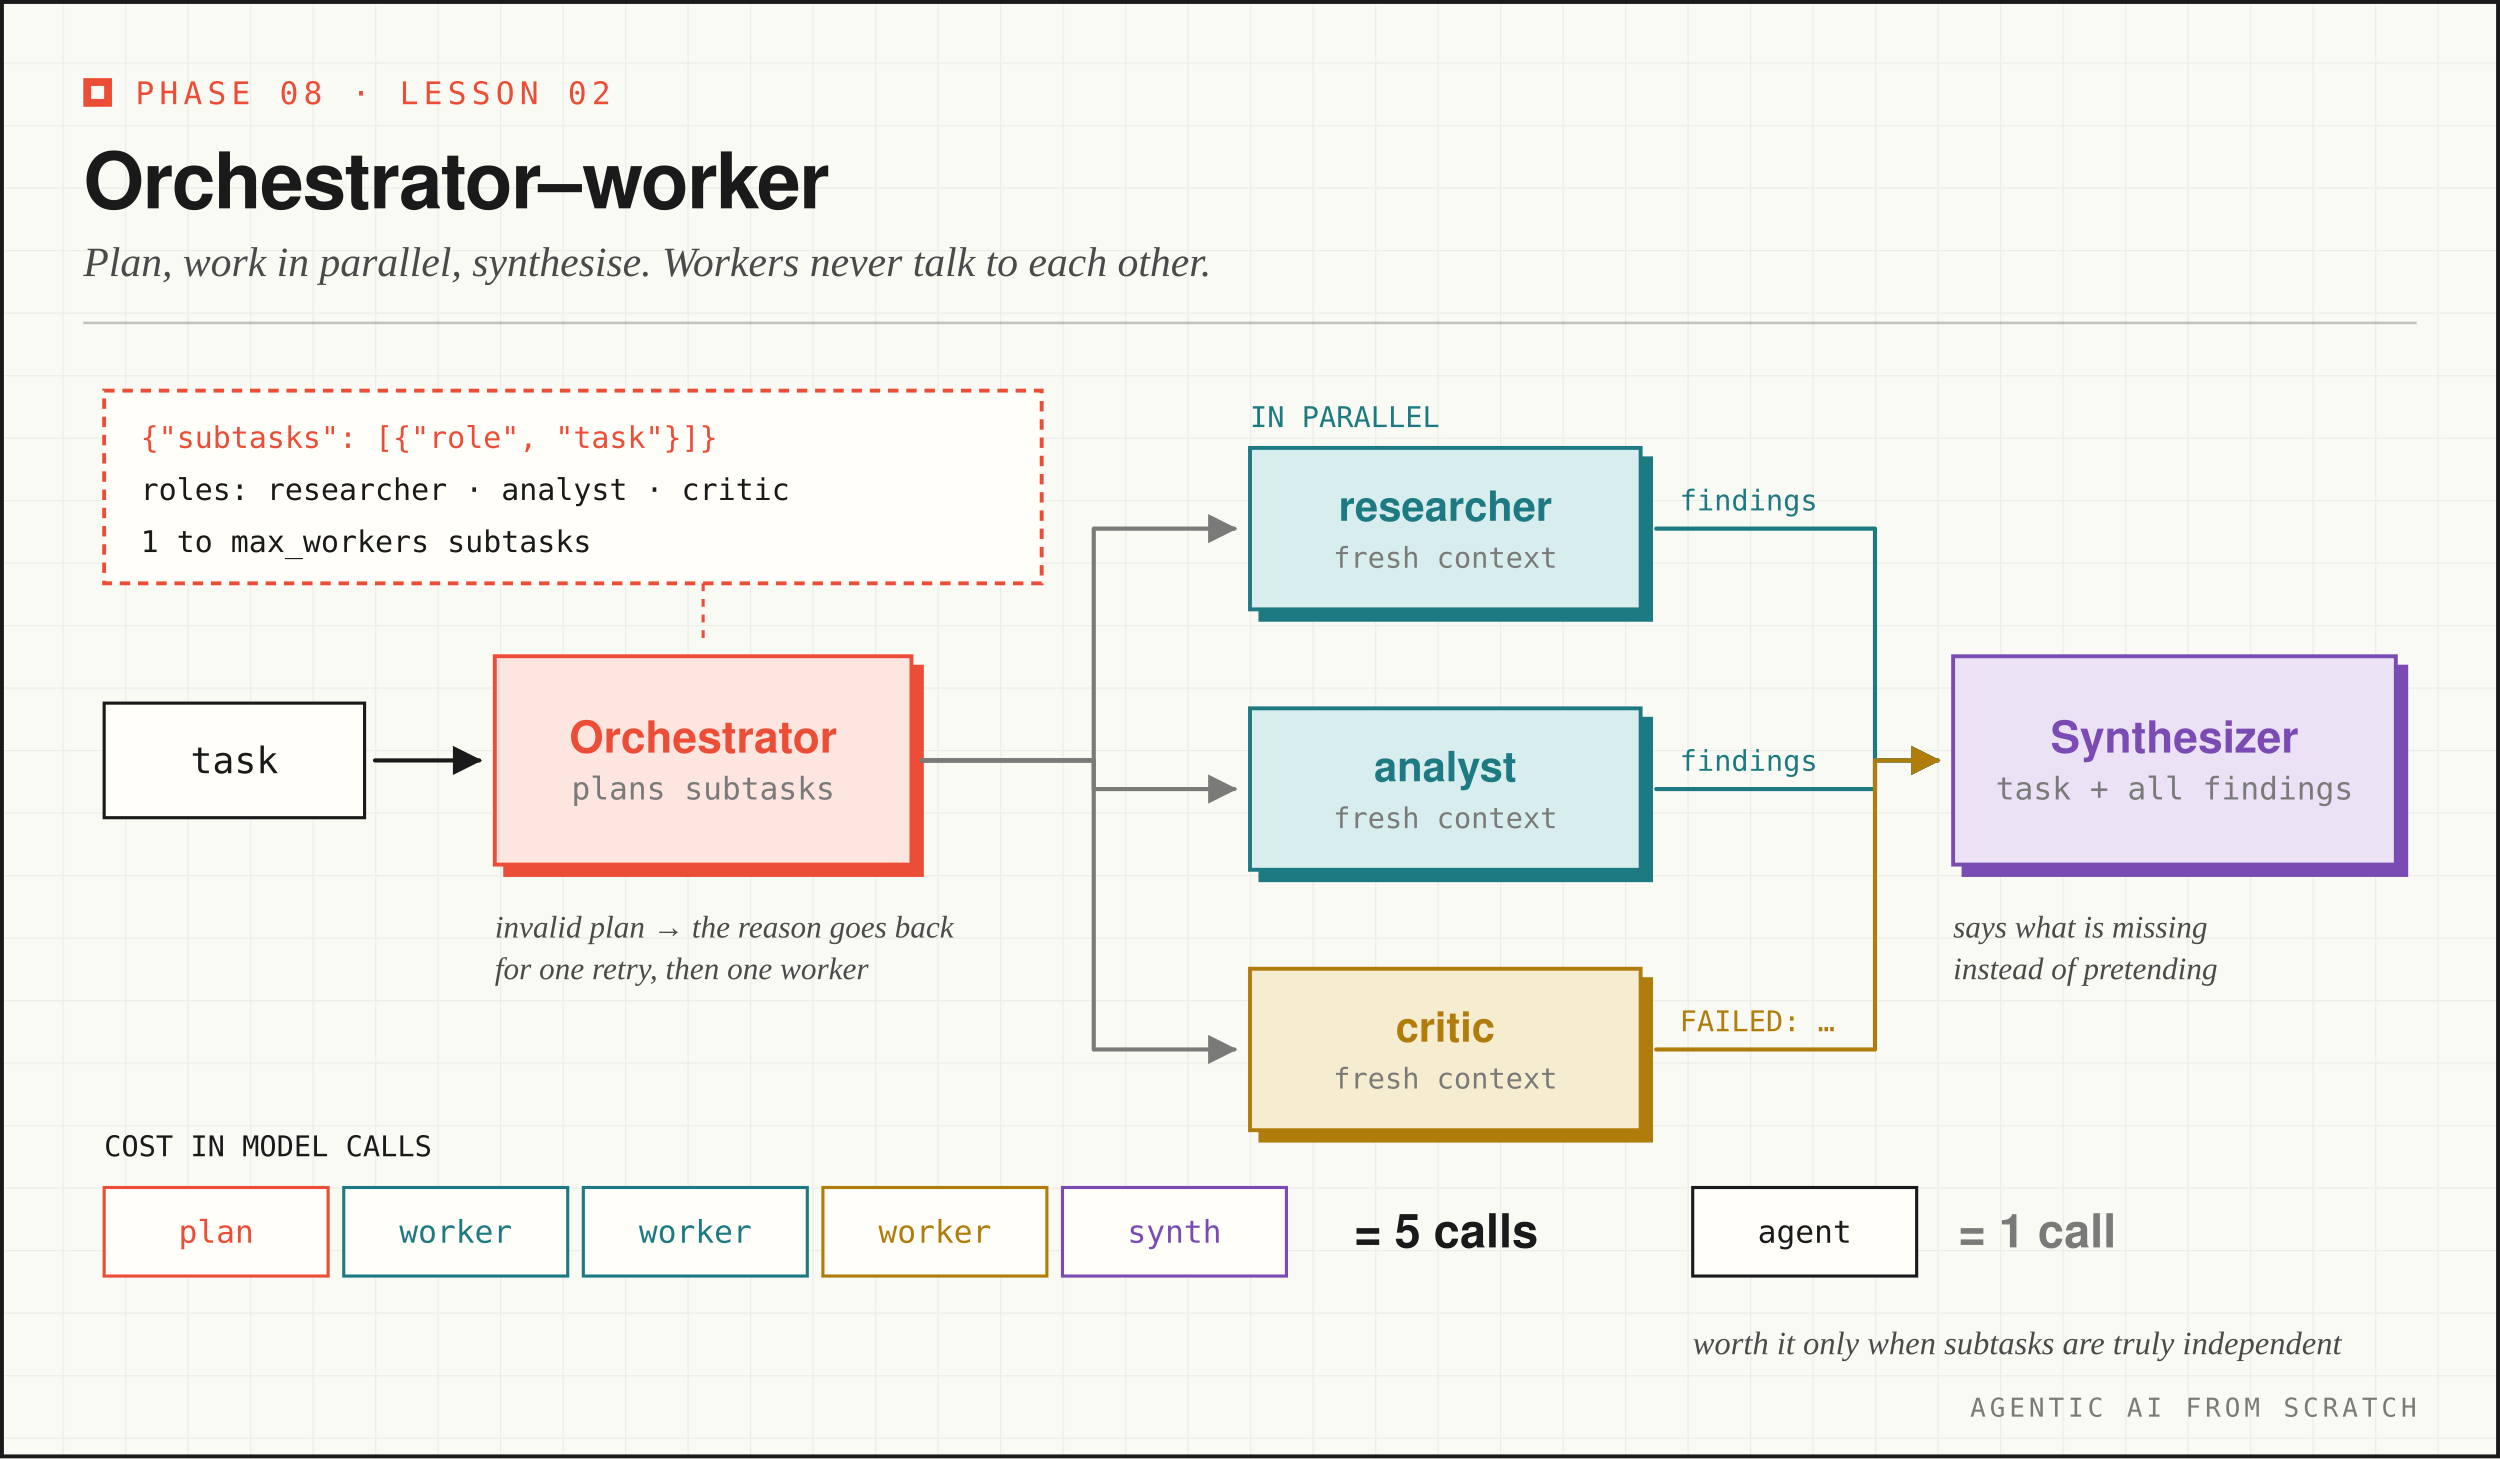
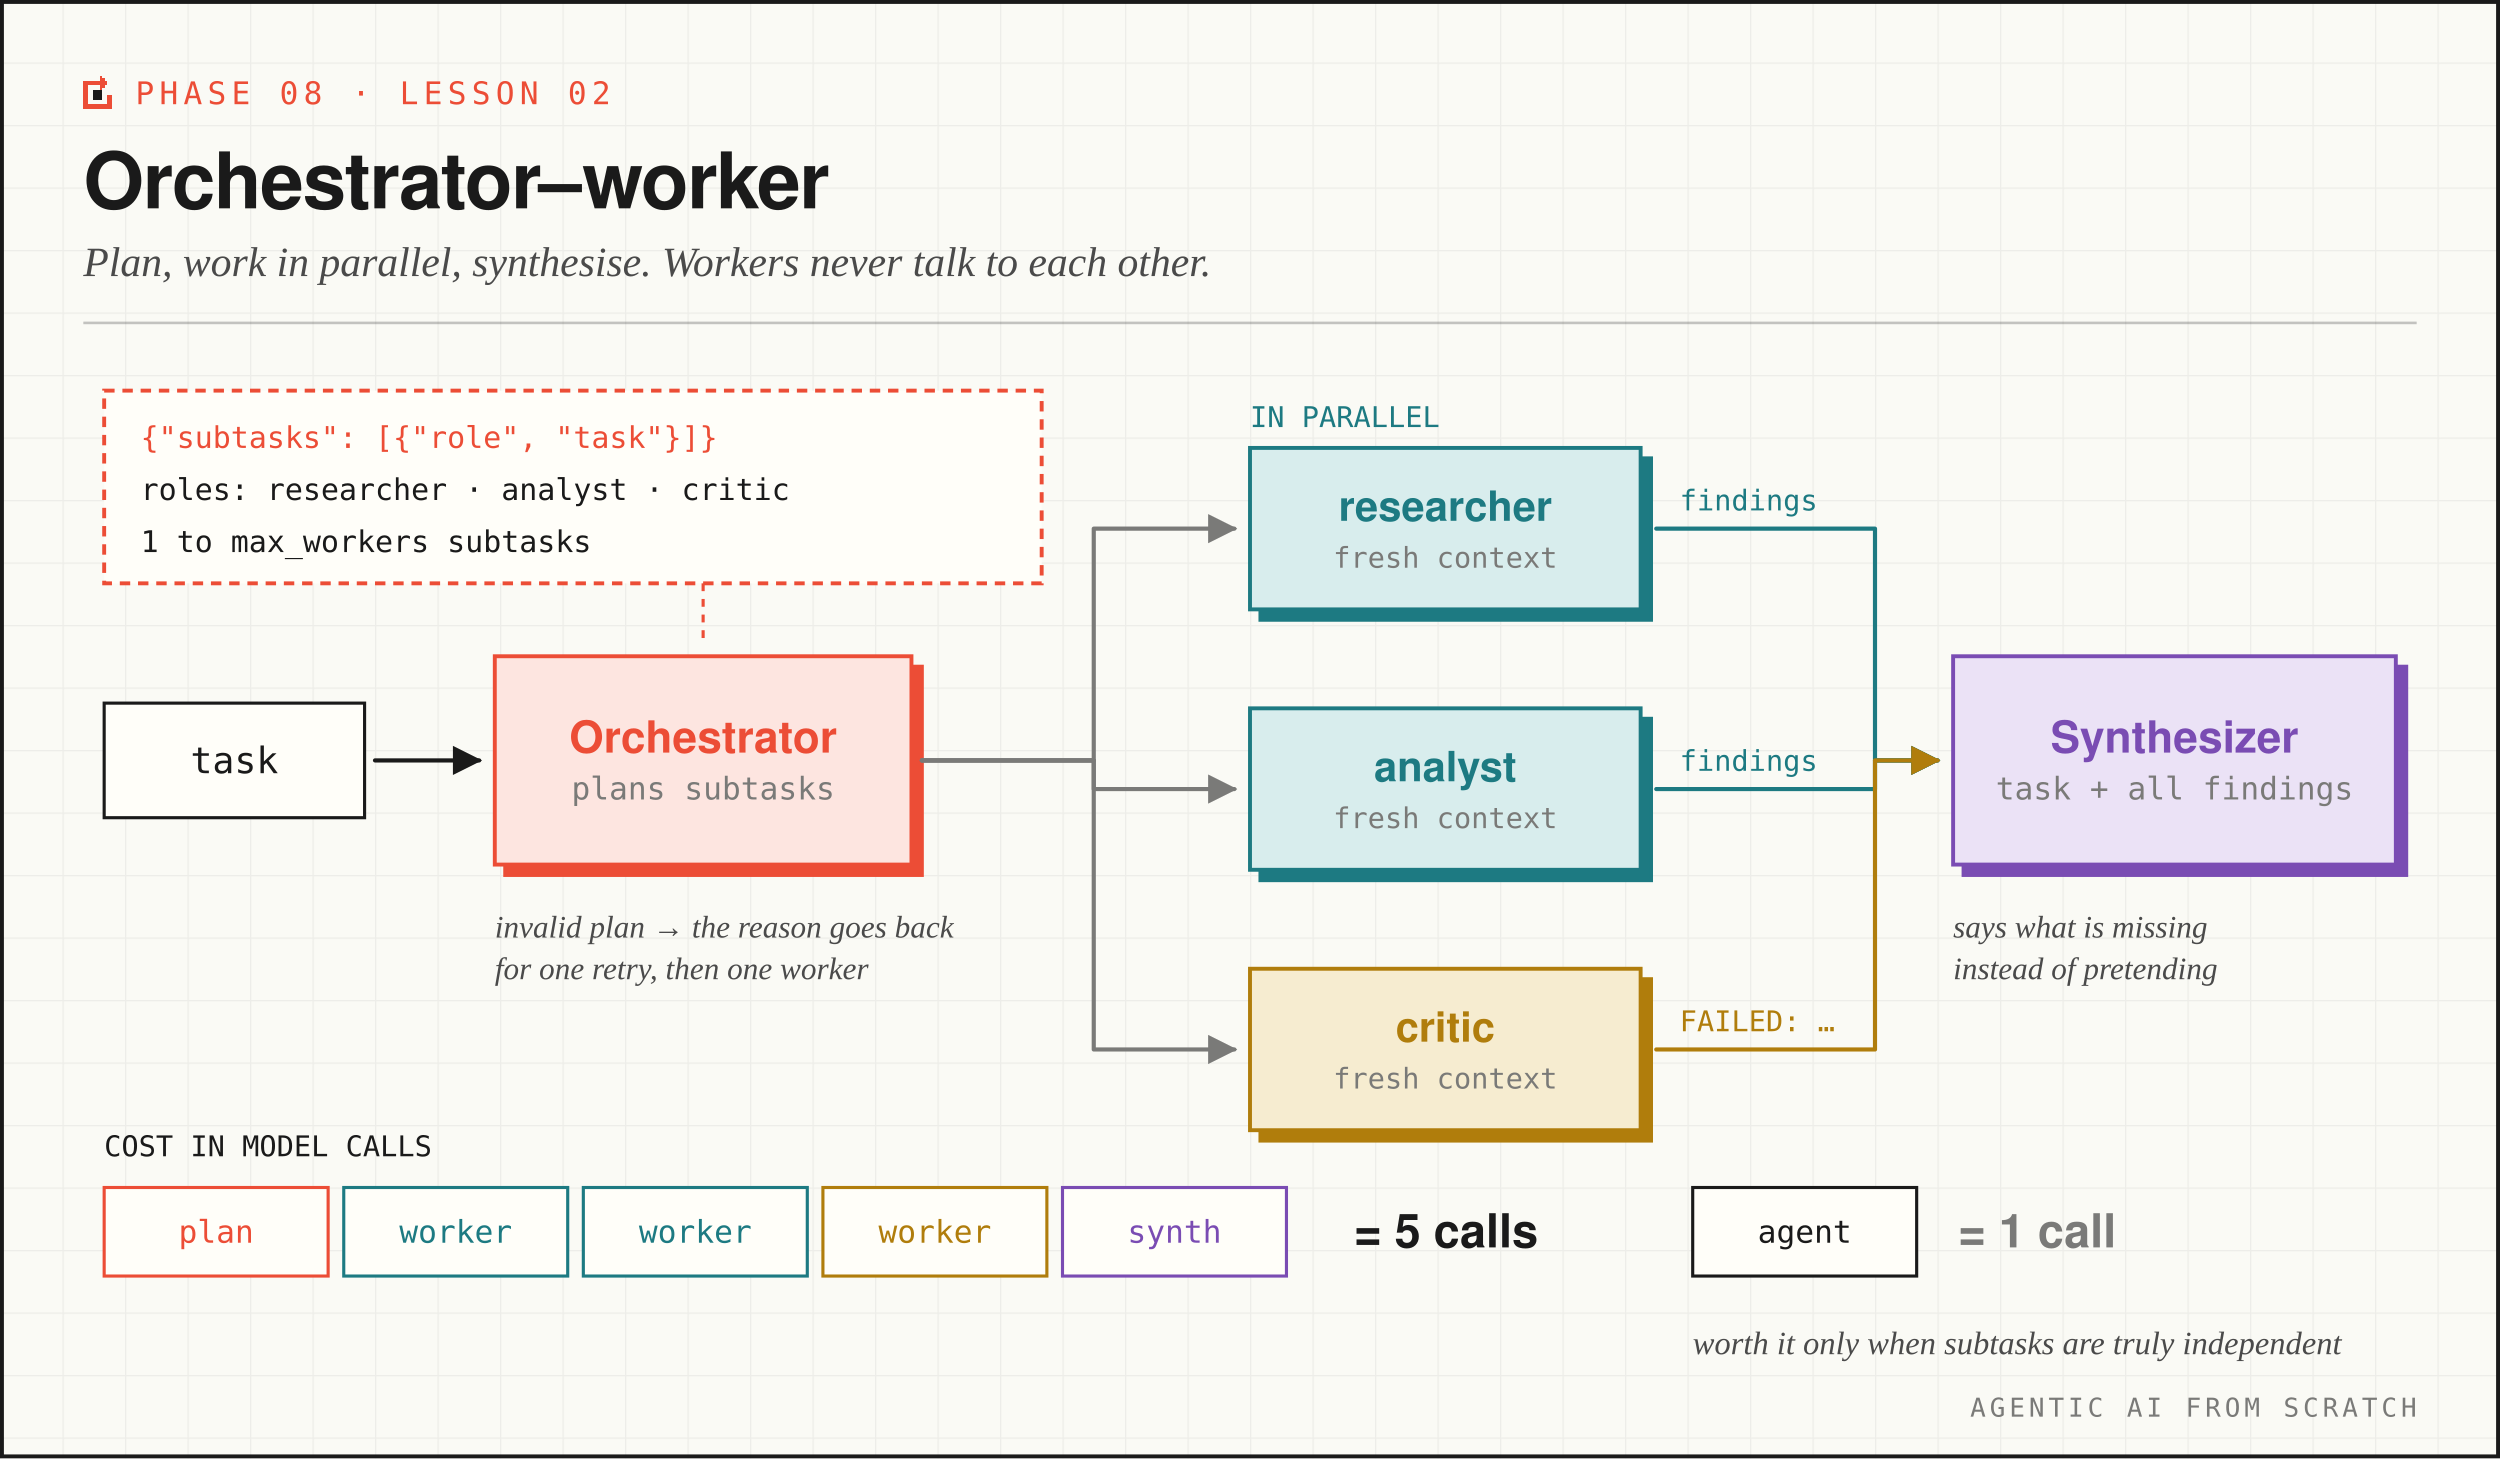
<svg xmlns="http://www.w3.org/2000/svg" width="960" height="560" viewBox="0 0 960 560" role="img" aria-label="Orchestrator–worker">
  <defs>
    <pattern id="grid" width="24" height="24" patternUnits="userSpaceOnUse">
      <path d="M24 0H0V24" fill="none" stroke="rgba(26,26,26,0.055)" stroke-width="1" />
    </pattern>
    <marker id="ar-ink" viewBox="0 0 10 10" refX="9" refY="5" markerWidth="7" markerHeight="7" orient="auto-start-reverse">
      <path d="M0 0L10 5L0 10z" fill="#1a1a1a" />
    </marker>
    <marker id="ar-ink-s" viewBox="0 0 10 10" refX="9" refY="5" markerWidth="7" markerHeight="7" orient="auto-start-reverse">
      <path d="M0 0L10 5L0 10z" fill="#1a1a1a" />
    </marker>
    <marker id="ar-red" viewBox="0 0 10 10" refX="9" refY="5" markerWidth="7" markerHeight="7" orient="auto-start-reverse">
      <path d="M0 0L10 5L0 10z" fill="#EC4D36" />
    </marker>
    <marker id="ar-red-s" viewBox="0 0 10 10" refX="9" refY="5" markerWidth="7" markerHeight="7" orient="auto-start-reverse">
      <path d="M0 0L10 5L0 10z" fill="#EC4D36" />
    </marker>
    <marker id="ar-teal" viewBox="0 0 10 10" refX="9" refY="5" markerWidth="7" markerHeight="7" orient="auto-start-reverse">
      <path d="M0 0L10 5L0 10z" fill="#1d7a82" />
    </marker>
    <marker id="ar-teal-s" viewBox="0 0 10 10" refX="9" refY="5" markerWidth="7" markerHeight="7" orient="auto-start-reverse">
      <path d="M0 0L10 5L0 10z" fill="#1d7a82" />
    </marker>
    <marker id="ar-amber" viewBox="0 0 10 10" refX="9" refY="5" markerWidth="7" markerHeight="7" orient="auto-start-reverse">
      <path d="M0 0L10 5L0 10z" fill="#b07d0c" />
    </marker>
    <marker id="ar-amber-s" viewBox="0 0 10 10" refX="9" refY="5" markerWidth="7" markerHeight="7" orient="auto-start-reverse">
      <path d="M0 0L10 5L0 10z" fill="#b07d0c" />
    </marker>
    <marker id="ar-violet" viewBox="0 0 10 10" refX="9" refY="5" markerWidth="7" markerHeight="7" orient="auto-start-reverse">
      <path d="M0 0L10 5L0 10z" fill="#7a4cb3" />
    </marker>
    <marker id="ar-violet-s" viewBox="0 0 10 10" refX="9" refY="5" markerWidth="7" markerHeight="7" orient="auto-start-reverse">
      <path d="M0 0L10 5L0 10z" fill="#7a4cb3" />
    </marker>
    <marker id="ar-mute" viewBox="0 0 10 10" refX="9" refY="5" markerWidth="7" markerHeight="7" orient="auto-start-reverse">
      <path d="M0 0L10 5L0 10z" fill="#7a7a78" />
    </marker>
    <marker id="ar-mute-s" viewBox="0 0 10 10" refX="9" refY="5" markerWidth="7" markerHeight="7" orient="auto-start-reverse">
      <path d="M0 0L10 5L0 10z" fill="#7a7a78" />
    </marker>
    <marker id="ar-green" viewBox="0 0 10 10" refX="9" refY="5" markerWidth="7" markerHeight="7" orient="auto-start-reverse">
      <path d="M0 0L10 5L0 10z" fill="#2f7d3a" />
    </marker>
    <marker id="ar-green-s" viewBox="0 0 10 10" refX="9" refY="5" markerWidth="7" markerHeight="7" orient="auto-start-reverse">
      <path d="M0 0L10 5L0 10z" fill="#2f7d3a" />
    </marker>
  </defs>
  <rect width="960" height="560" fill="#fafaf5" />
  <rect width="960" height="560" fill="url(#grid)" />
  <rect x="0.75" y="0.75" width="958.5" height="558.5" fill="none" stroke="#1a1a1a" stroke-width="1.5" />
-   <rect x="32" y="30" width="11" height="11" fill="#EC4D36" />
-   <rect x="35" y="33" width="5" height="5" fill="#fafaf5" />
+   <g transform="translate(30.1667 28.1667) scale(0.916667)" shape-rendering="crispEdges">
+     <path d="M2 3h7v2H4v8h8V9h2v6H2zM9 1h1v6H9zM10 2h1v4h-1zM11 3h1v2h-1z" fill="#EC4D36" />
+     <path d="M6 7h4v4H6z" fill="#1a1a1a" />
+   </g>
  <text x="52" y="40" font-family="'JetBrains Mono',ui-monospace,Menlo,Consolas,monospace" font-size="12" letter-spacing="2" fill="#EC4D36">PHASE 08 · LESSON 02</text>
  <text x="32" y="80" font-family="'Space Grotesk','Helvetica Neue',Helvetica,Arial,sans-serif" font-size="30" font-weight="700" letter-spacing="-0.5" fill="#1a1a1a">Orchestrator–worker</text>
  <text x="32" y="106" font-family="'Source Serif 4',Georgia,'Times New Roman',serif" font-size="16" font-style="italic" fill="#4a4a4a">Plan, work in parallel, synthesise. Workers never talk to each other.</text>
  <line x1="32" y1="124" x2="928" y2="124" stroke="#1a1a1a" stroke-width="1" opacity="0.25" />
  <rect x="40" y="270" width="100" height="44" fill="#fffef9" stroke="#1a1a1a" stroke-width="1.2" />
  <text x="90.0" y="296.9" font-family="'JetBrains Mono',ui-monospace,Menlo,Consolas,monospace" font-size="14" fill="#1a1a1a" text-anchor="middle">task</text>
  <rect x="194" y="256" width="160" height="80" fill="#EC4D36" stroke="#EC4D36" stroke-width="1.5" />
  <rect x="190" y="252" width="160" height="80" fill="#fde5e0" stroke="#EC4D36" stroke-width="1.5" />
  <text x="270.0" y="289.0" font-family="'Space Grotesk','Helvetica Neue',Helvetica,Arial,sans-serif" font-size="17" fill="#EC4D36" font-weight="600" text-anchor="middle">Orchestrator</text>
  <text x="270.0" y="307.0" font-family="'JetBrains Mono',ui-monospace,Menlo,Consolas,monospace" font-size="12" fill="#7a7a78" text-anchor="middle">plans subtasks</text>
  <path d="M144 292 L184 292" fill="none" stroke="#1a1a1a" stroke-width="1.6" stroke-linejoin="round" stroke-linecap="round" marker-end="url(#ar-ink)" />
  <rect x="40" y="150" width="360" height="74" fill="#fffef9" stroke="#EC4D36" stroke-width="1.5" stroke-dasharray="4 3" />
  <text x="54" y="172" font-family="'JetBrains Mono',ui-monospace,Menlo,Consolas,monospace" font-size="11.5" fill="#EC4D36">{"subtasks": [{"role", "task"}]}</text>
  <text x="54" y="192" font-family="'JetBrains Mono',ui-monospace,Menlo,Consolas,monospace" font-size="11.5" fill="#1a1a1a">roles: researcher · analyst · critic</text>
  <text x="54" y="212" font-family="'JetBrains Mono',ui-monospace,Menlo,Consolas,monospace" font-size="11.5" fill="#1a1a1a">1 to max_workers subtasks</text>
  <line x1="270" y1="224" x2="270" y2="248" stroke="#EC4D36" stroke-width="1.2" stroke-dasharray="3 3" />
  <text x="190" y="360" font-family="'Source Serif 4',Georgia,'Times New Roman',serif" font-size="12" fill="#4a4a4a" font-style="italic">invalid plan → the reason goes back</text>
  <text x="190" y="376" font-family="'Source Serif 4',Georgia,'Times New Roman',serif" font-size="12" fill="#4a4a4a" font-style="italic">for one retry, then one worker</text>
  <rect x="484" y="176" width="150" height="62" fill="#1d7a82" stroke="#1d7a82" stroke-width="1.5" />
  <rect x="480" y="172" width="150" height="62" fill="#d8eded" stroke="#1d7a82" stroke-width="1.5" />
  <text x="555.0" y="200.0" font-family="'Space Grotesk','Helvetica Neue',Helvetica,Arial,sans-serif" font-size="16" fill="#1d7a82" font-weight="600" text-anchor="middle">researcher</text>
  <text x="555.0" y="218.0" font-family="'JetBrains Mono',ui-monospace,Menlo,Consolas,monospace" font-size="11" fill="#7a7a78" text-anchor="middle">fresh context</text>
  <path d="M354 292 L420 292 L420 203 L474 203" fill="none" stroke="#7a7a78" stroke-width="1.6" stroke-linejoin="round" stroke-linecap="round" marker-end="url(#ar-mute)" />
  <path d="M636 203 L720 203 L720 292 L744 292" fill="none" stroke="#1d7a82" stroke-width="1.6" stroke-linejoin="round" stroke-linecap="round" marker-end="url(#ar-teal)" />
  <text x="645" y="196" font-family="'JetBrains Mono',ui-monospace,Menlo,Consolas,monospace" font-size="11" fill="#1d7a82">findings</text>
  <rect x="484" y="276" width="150" height="62" fill="#1d7a82" stroke="#1d7a82" stroke-width="1.5" />
  <rect x="480" y="272" width="150" height="62" fill="#d8eded" stroke="#1d7a82" stroke-width="1.5" />
  <text x="555.0" y="300.0" font-family="'Space Grotesk','Helvetica Neue',Helvetica,Arial,sans-serif" font-size="16" fill="#1d7a82" font-weight="600" text-anchor="middle">analyst</text>
  <text x="555.0" y="318.0" font-family="'JetBrains Mono',ui-monospace,Menlo,Consolas,monospace" font-size="11" fill="#7a7a78" text-anchor="middle">fresh context</text>
  <path d="M354 292 L420 292 L420 303 L474 303" fill="none" stroke="#7a7a78" stroke-width="1.6" stroke-linejoin="round" stroke-linecap="round" marker-end="url(#ar-mute)" />
  <path d="M636 303 L720 303 L720 292 L744 292" fill="none" stroke="#1d7a82" stroke-width="1.6" stroke-linejoin="round" stroke-linecap="round" marker-end="url(#ar-teal)" />
  <text x="645" y="296" font-family="'JetBrains Mono',ui-monospace,Menlo,Consolas,monospace" font-size="11" fill="#1d7a82">findings</text>
  <rect x="484" y="376" width="150" height="62" fill="#b07d0c" stroke="#b07d0c" stroke-width="1.5" />
  <rect x="480" y="372" width="150" height="62" fill="#f6ecd0" stroke="#b07d0c" stroke-width="1.5" />
  <text x="555.0" y="400.0" font-family="'Space Grotesk','Helvetica Neue',Helvetica,Arial,sans-serif" font-size="16" fill="#b07d0c" font-weight="600" text-anchor="middle">critic</text>
  <text x="555.0" y="418.0" font-family="'JetBrains Mono',ui-monospace,Menlo,Consolas,monospace" font-size="11" fill="#7a7a78" text-anchor="middle">fresh context</text>
  <path d="M354 292 L420 292 L420 403 L474 403" fill="none" stroke="#7a7a78" stroke-width="1.6" stroke-linejoin="round" stroke-linecap="round" marker-end="url(#ar-mute)" />
  <path d="M636 403 L720 403 L720 292 L744 292" fill="none" stroke="#b07d0c" stroke-width="1.6" stroke-linejoin="round" stroke-linecap="round" marker-end="url(#ar-amber)" />
  <text x="645" y="396" font-family="'JetBrains Mono',ui-monospace,Menlo,Consolas,monospace" font-size="11" fill="#b07d0c">FAILED: …</text>
  <text x="480" y="164" font-family="'JetBrains Mono',ui-monospace,Menlo,Consolas,monospace" font-size="11" fill="#1d7a82">IN PARALLEL</text>
  <rect x="754" y="256" width="170" height="80" fill="#7a4cb3" stroke="#7a4cb3" stroke-width="1.5" />
  <rect x="750" y="252" width="170" height="80" fill="#ebe2f6" stroke="#7a4cb3" stroke-width="1.5" />
  <text x="835.0" y="289.0" font-family="'Space Grotesk','Helvetica Neue',Helvetica,Arial,sans-serif" font-size="17" fill="#7a4cb3" font-weight="600" text-anchor="middle">Synthesizer</text>
  <text x="835.0" y="307.0" font-family="'JetBrains Mono',ui-monospace,Menlo,Consolas,monospace" font-size="12" fill="#7a7a78" text-anchor="middle">task + all findings</text>
  <text x="750" y="360" font-family="'Source Serif 4',Georgia,'Times New Roman',serif" font-size="12" fill="#4a4a4a" font-style="italic">says what is missing</text>
  <text x="750" y="376" font-family="'Source Serif 4',Georgia,'Times New Roman',serif" font-size="12" fill="#4a4a4a" font-style="italic">instead of pretending</text>
  <text x="40" y="444" font-family="'JetBrains Mono',ui-monospace,Menlo,Consolas,monospace" font-size="11" fill="#1a1a1a">COST IN MODEL CALLS</text>
  <rect x="40" y="456" width="86" height="34" fill="#fffef9" stroke="#EC4D36" stroke-width="1.2" />
  <text x="83.0" y="477.2" font-family="'JetBrains Mono',ui-monospace,Menlo,Consolas,monospace" font-size="12" fill="#EC4D36" text-anchor="middle">plan</text>
  <rect x="132" y="456" width="86" height="34" fill="#fffef9" stroke="#1d7a82" stroke-width="1.2" />
  <text x="175.0" y="477.2" font-family="'JetBrains Mono',ui-monospace,Menlo,Consolas,monospace" font-size="12" fill="#1d7a82" text-anchor="middle">worker</text>
  <rect x="224" y="456" width="86" height="34" fill="#fffef9" stroke="#1d7a82" stroke-width="1.2" />
  <text x="267.0" y="477.2" font-family="'JetBrains Mono',ui-monospace,Menlo,Consolas,monospace" font-size="12" fill="#1d7a82" text-anchor="middle">worker</text>
  <rect x="316" y="456" width="86" height="34" fill="#fffef9" stroke="#b07d0c" stroke-width="1.2" />
  <text x="359.0" y="477.2" font-family="'JetBrains Mono',ui-monospace,Menlo,Consolas,monospace" font-size="12" fill="#b07d0c" text-anchor="middle">worker</text>
  <rect x="408" y="456" width="86" height="34" fill="#fffef9" stroke="#7a4cb3" stroke-width="1.2" />
  <text x="451.0" y="477.2" font-family="'JetBrains Mono',ui-monospace,Menlo,Consolas,monospace" font-size="12" fill="#7a4cb3" text-anchor="middle">synth</text>
  <text x="520" y="479" font-family="'Space Grotesk','Helvetica Neue',Helvetica,Arial,sans-serif" font-size="18" fill="#1a1a1a" font-weight="700">= 5 calls</text>
  <rect x="650" y="456" width="86" height="34" fill="#fffef9" stroke="#1a1a1a" stroke-width="1.2" />
  <text x="693.0" y="477.2" font-family="'JetBrains Mono',ui-monospace,Menlo,Consolas,monospace" font-size="12" fill="#1a1a1a" text-anchor="middle">agent</text>
  <text x="752" y="479" font-family="'Space Grotesk','Helvetica Neue',Helvetica,Arial,sans-serif" font-size="18" fill="#7a7a78" font-weight="700">= 1 call</text>
  <text x="650" y="520" font-family="'Source Serif 4',Georgia,'Times New Roman',serif" font-size="12.5" fill="#4a4a4a" font-style="italic">worth it only when subtasks are truly independent</text>
  <text x="928" y="544" font-family="'JetBrains Mono',ui-monospace,Menlo,Consolas,monospace" font-size="10" letter-spacing="1.5" fill="#7a7a78" text-anchor="end">AGENTIC AI FROM SCRATCH</text>
</svg>
